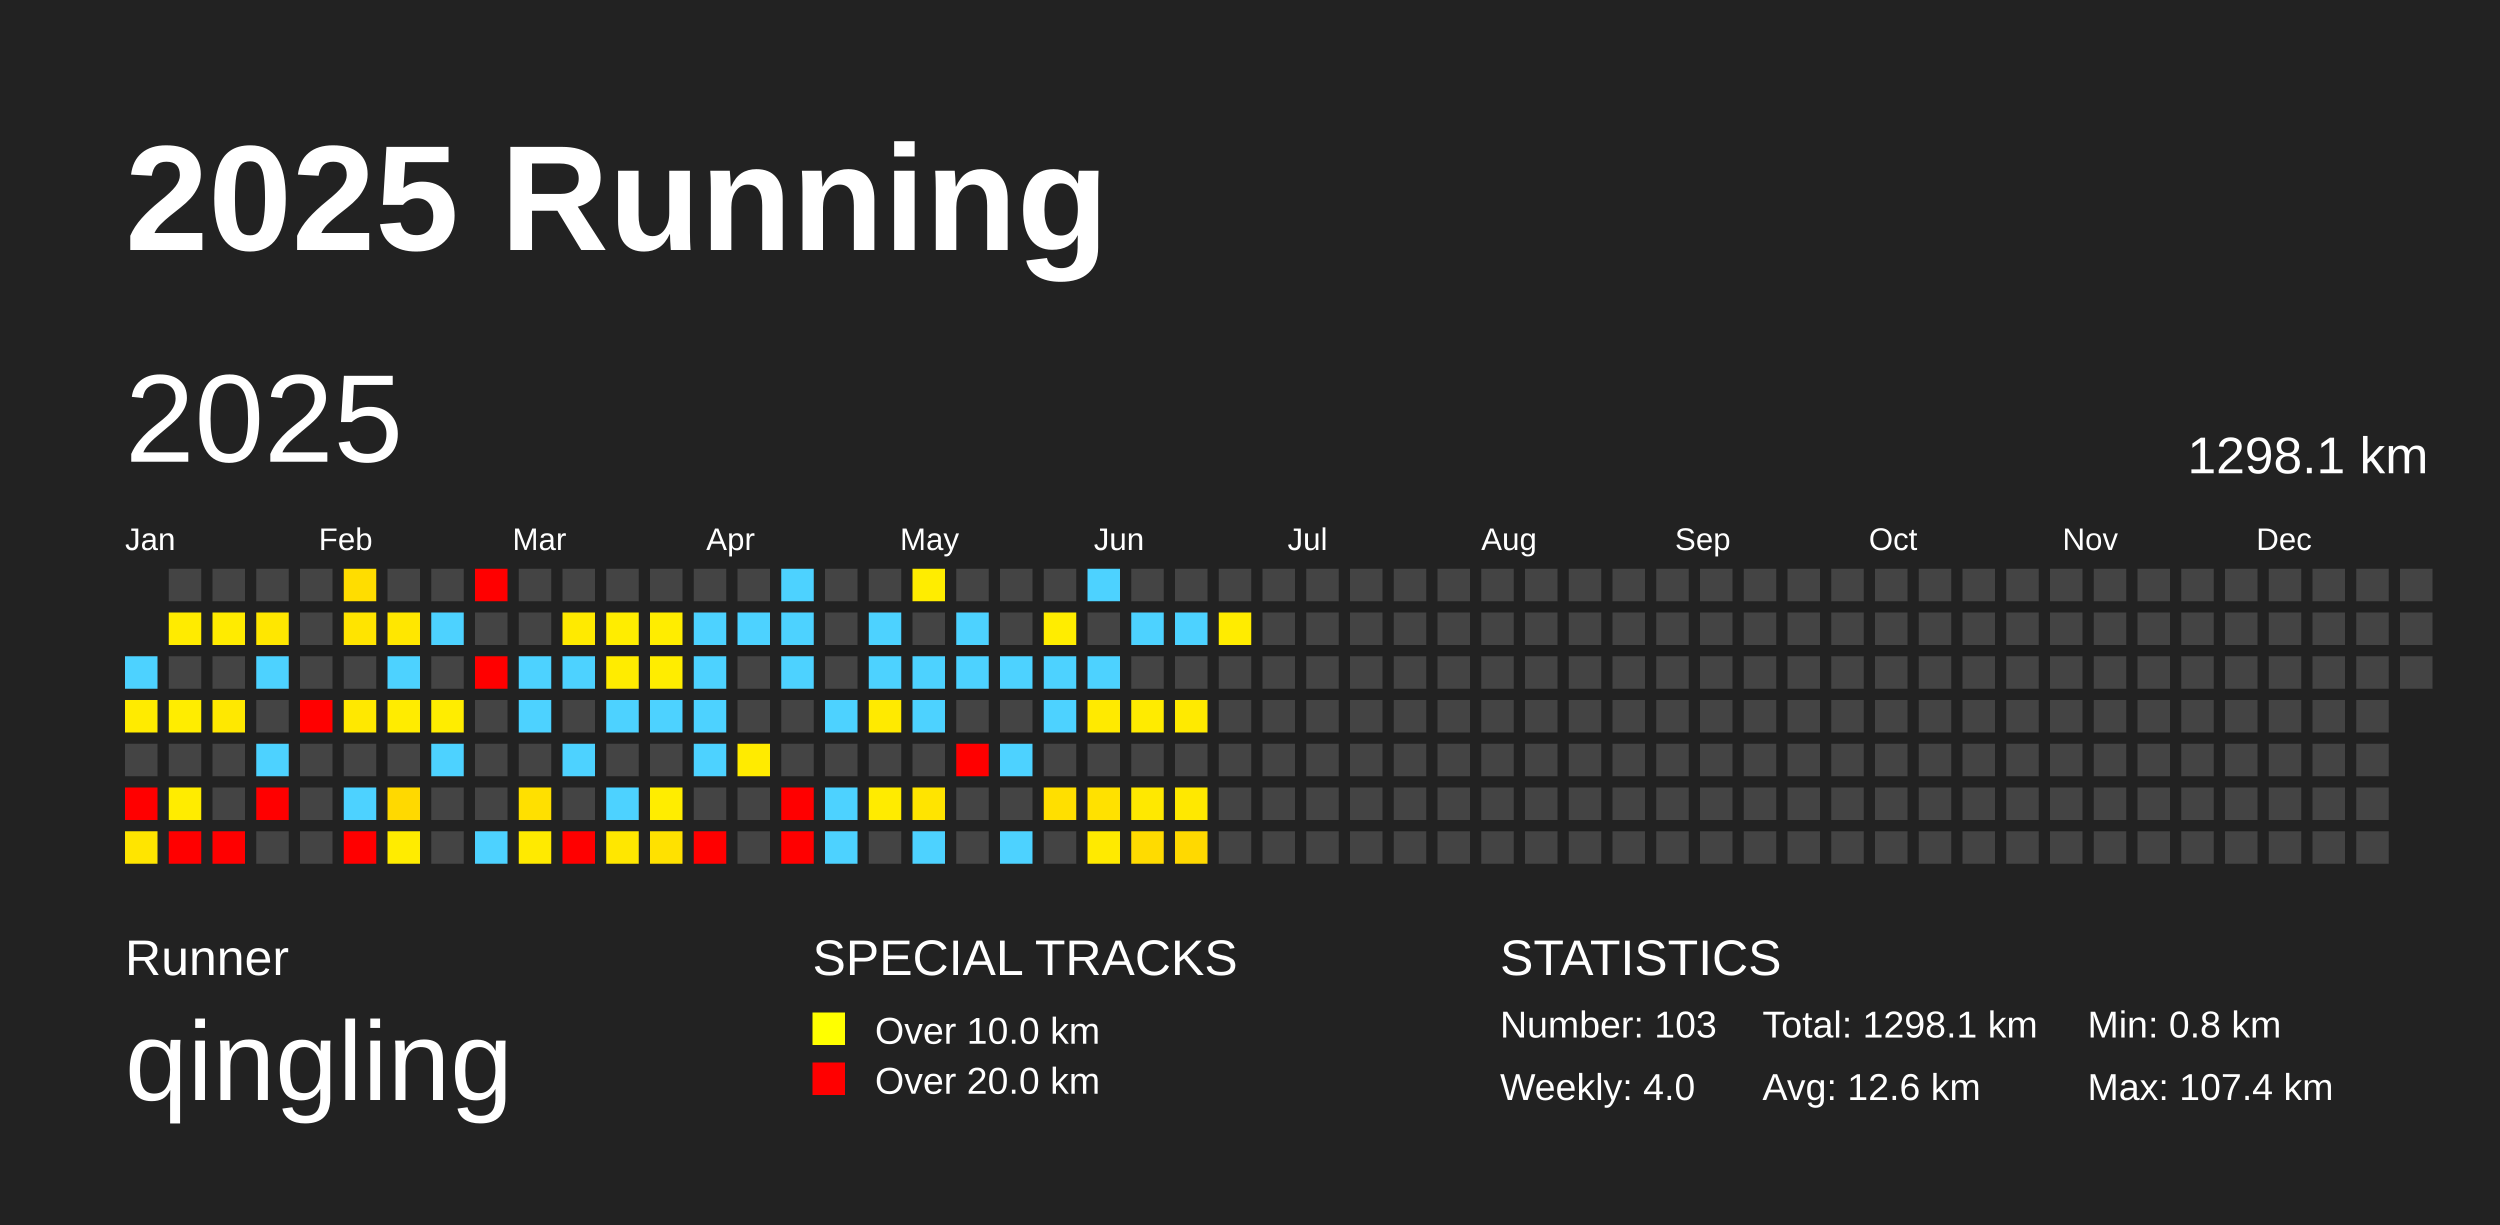
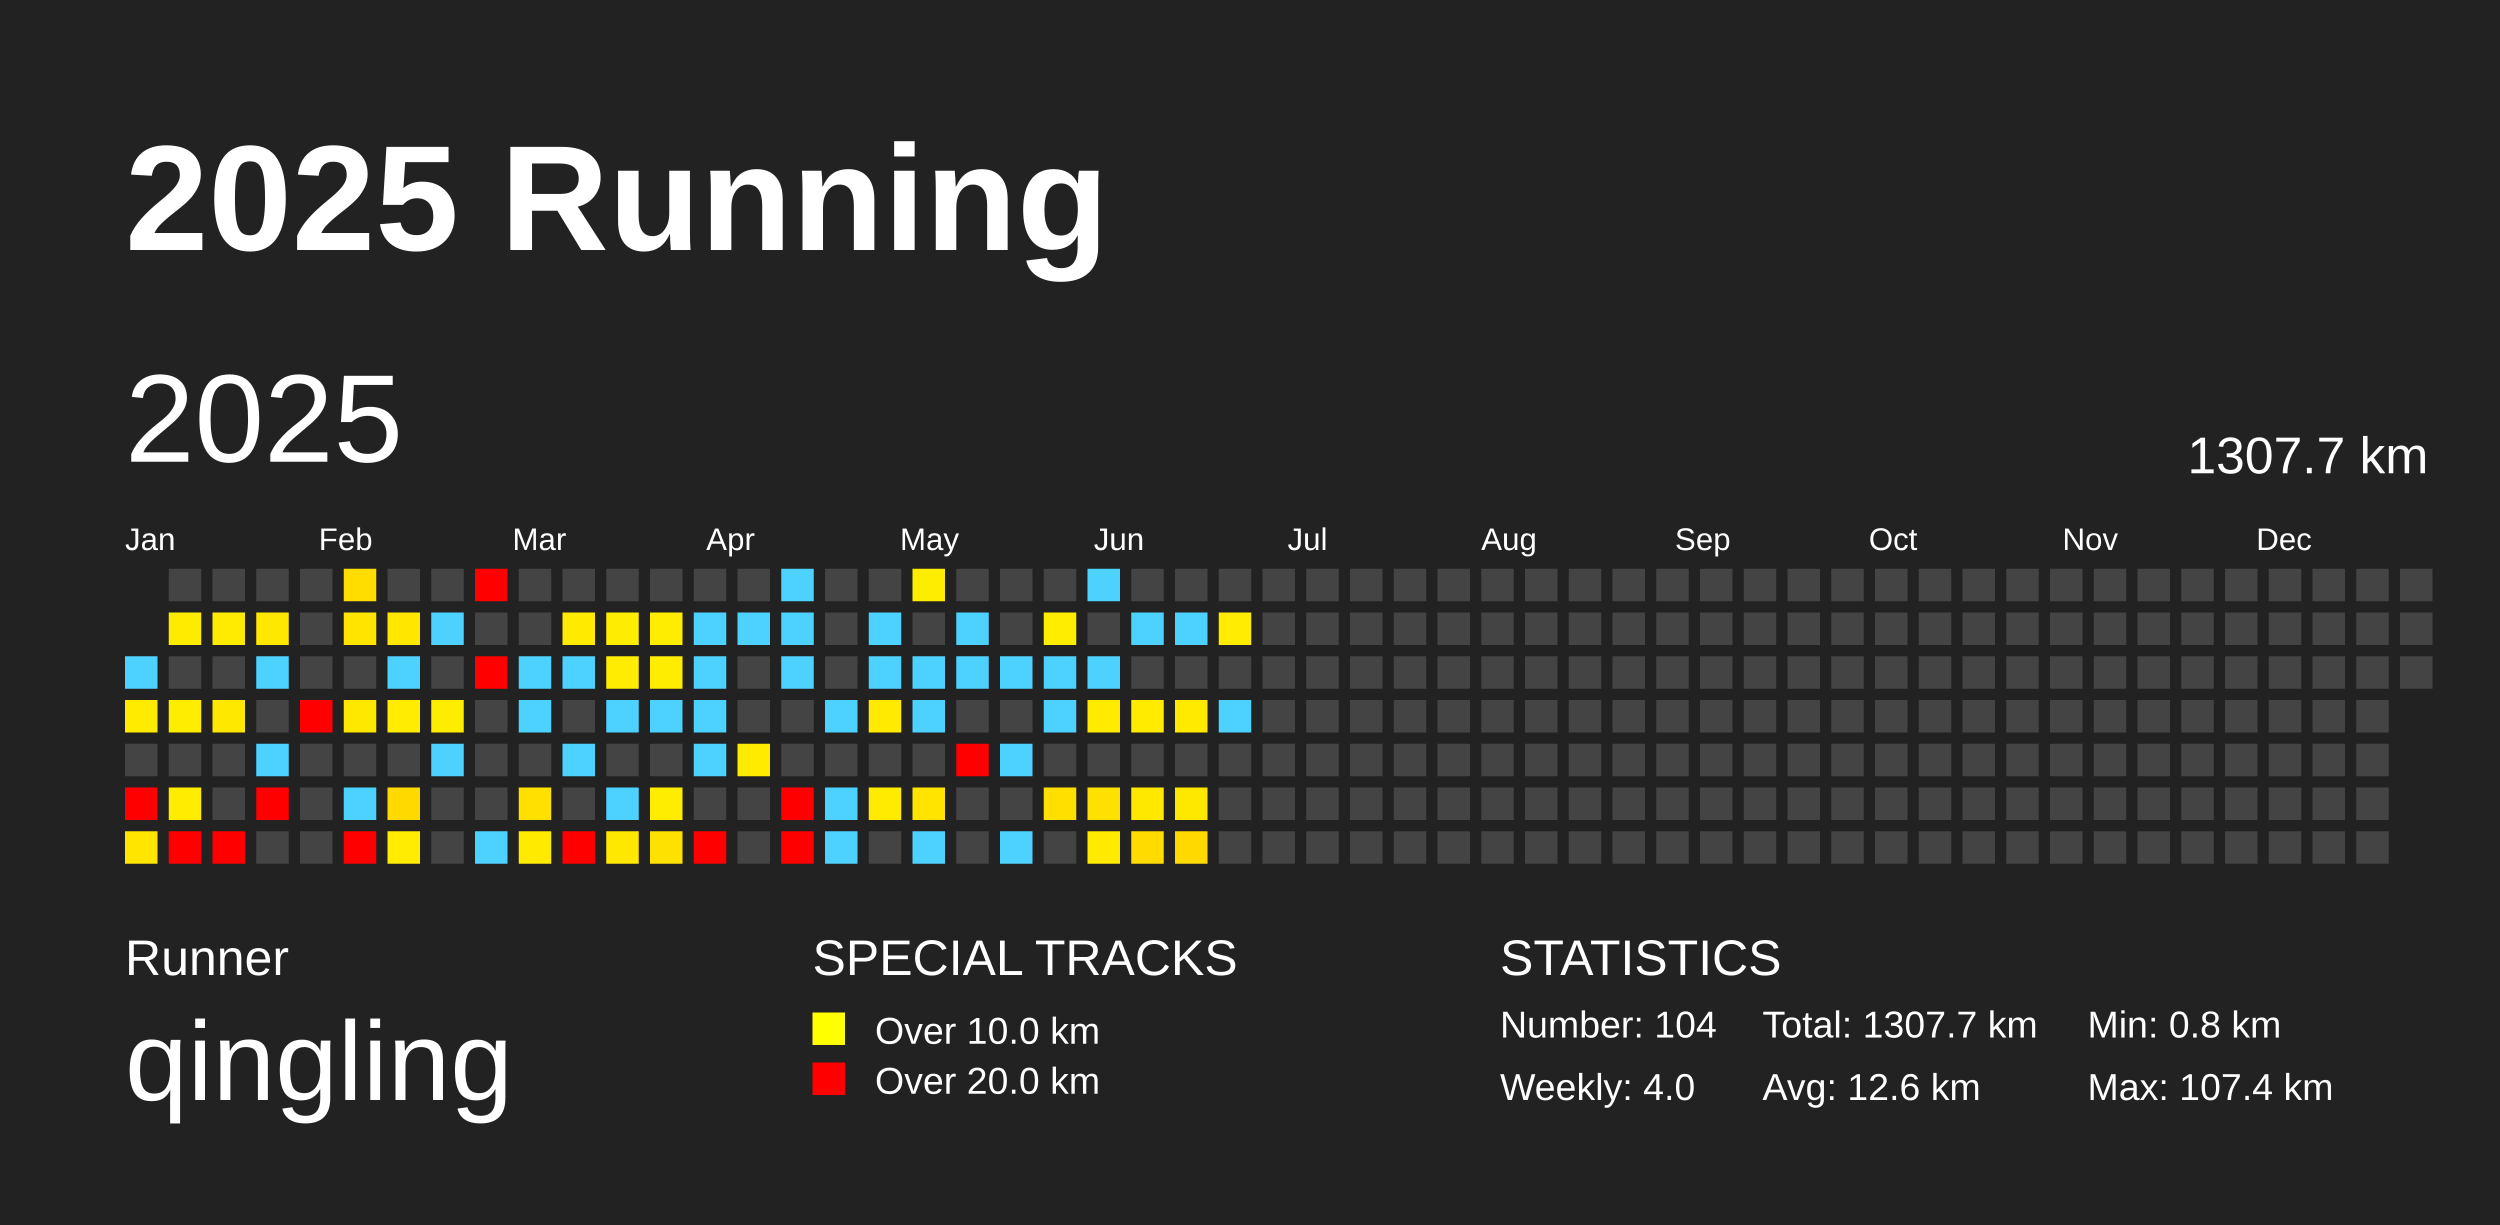
<svg xmlns="http://www.w3.org/2000/svg" baseProfile="full" height="98mm" version="1.1" viewBox="0,0,200,98" width="200mm">
  <defs />
  <rect fill="#222222" height="98" width="200" x="0" y="0" />
  <text fill="#FFFFFF" style="font-size:12px; font-family:Arial; font-weight:bold;" x="10" y="20">2025 Running</text>
  <text fill="#FFFFFF" style="font-size:4px; font-family:Arial" x="10" y="78">Runner</text>
  <text fill="#FFFFFF" style="font-size:9px; font-family:Arial" x="10" y="88">qingling</text>
  <text fill="#FFFFFF" style="font-size:4px; font-family:Arial" x="65" y="78">SPECIAL TRACKS</text>
  <rect fill="yellow" height="2.6" width="2.6" x="65" y="81" />
  <text fill="#FFFFFF" style="font-size:3px; font-family:Arial" x="70" y="83.5">Over 10.0 km</text>
  <rect fill="red" height="2.6" width="2.6" x="65" y="85" />
  <text fill="#FFFFFF" style="font-size:3px; font-family:Arial" x="70" y="87.5">Over 20.0 km</text>
  <text fill="#FFFFFF" style="font-size:4px; font-family:Arial" x="120" y="78">STATISTICS</text>
-   <text fill="#FFFFFF" style="font-size:3px; font-family:Arial" x="120" y="83">Number: 103</text>
+   <text fill="#FFFFFF" style="font-size:3px; font-family:Arial" x="120" y="83">Number: 104</text>
  <text fill="#FFFFFF" style="font-size:3px; font-family:Arial" x="120" y="88">Weekly: 4.0</text>
-   <text fill="#FFFFFF" style="font-size:3px; font-family:Arial" x="141" y="83">Total: 1298.1 km</text>
+   <text fill="#FFFFFF" style="font-size:3px; font-family:Arial" x="141" y="83">Total: 1307.7 km</text>
  <text fill="#FFFFFF" style="font-size:3px; font-family:Arial" x="141" y="88">Avg: 12.6 km</text>
  <text fill="#FFFFFF" style="font-size:3px; font-family:Arial" x="167" y="83">Min: 0.8 km</text>
  <text fill="#FFFFFF" style="font-size:3px; font-family:Arial" x="167" y="88">Max: 107.4 km</text>
  <text dominant-baseline="hanging" fill="#FFFFFF" style="font-size:10.0px; font-family:Arial;" x="10" y="30">2025</text>
-   <text dominant-baseline="hanging" fill="#FFFFFF" style="font-size:4.125px; font-family:Arial;" x="175" y="35">1298.1 km</text>
+   <text dominant-baseline="hanging" fill="#FFFFFF" style="font-size:4.125px; font-family:Arial;" x="175" y="35">1307.7 km</text>
  <text fill="#FFFFFF" style="font-size:2.5px; font-family:Arial" x="10.0" y="44">Jan</text>
  <text fill="#FFFFFF" style="font-size:2.5px; font-family:Arial" x="25.5" y="44">Feb</text>
  <text fill="#FFFFFF" style="font-size:2.5px; font-family:Arial" x="41.0" y="44">Mar</text>
  <text fill="#FFFFFF" style="font-size:2.5px; font-family:Arial" x="56.5" y="44">Apr</text>
  <text fill="#FFFFFF" style="font-size:2.5px; font-family:Arial" x="72.0" y="44">May</text>
  <text fill="#FFFFFF" style="font-size:2.5px; font-family:Arial" x="87.5" y="44">Jun</text>
  <text fill="#FFFFFF" style="font-size:2.5px; font-family:Arial" x="103.0" y="44">Jul</text>
  <text fill="#FFFFFF" style="font-size:2.5px; font-family:Arial" x="118.5" y="44">Aug</text>
  <text fill="#FFFFFF" style="font-size:2.5px; font-family:Arial" x="134.0" y="44">Sep</text>
  <text fill="#FFFFFF" style="font-size:2.5px; font-family:Arial" x="149.5" y="44">Oct</text>
  <text fill="#FFFFFF" style="font-size:2.5px; font-family:Arial" x="165.0" y="44">Nov</text>
  <text fill="#FFFFFF" style="font-size:2.5px; font-family:Arial" x="180.5" y="44">Dec</text>
  <rect fill="#4dd2ff" height="2.6" width="2.6" x="10.0" y="52.5" />
  <rect fill="#ffeb00" height="2.6" width="2.6" x="10.0" y="56.0" />
  <rect fill="#444444" height="2.6" width="2.6" x="10.0" y="59.5" />
  <rect fill="red" height="2.6" width="2.6" x="10.0" y="63.0" />
  <rect fill="#ffe500" height="2.6" width="2.6" x="10.0" y="66.5" />
  <rect fill="#444444" height="2.6" width="2.6" x="13.5" y="45.5" />
  <rect fill="#ffeb00" height="2.6" width="2.6" x="13.5" y="49.0" />
  <rect fill="#444444" height="2.6" width="2.6" x="13.5" y="52.5" />
  <rect fill="#ffed00" height="2.6" width="2.6" x="13.5" y="56.0" />
  <rect fill="#444444" height="2.6" width="2.6" x="13.5" y="59.5" />
  <rect fill="#ffec00" height="2.6" width="2.6" x="13.5" y="63.0" />
  <rect fill="red" height="2.6" width="2.6" x="13.5" y="66.5" />
  <rect fill="#444444" height="2.6" width="2.6" x="17.0" y="45.5" />
  <rect fill="#ffeb00" height="2.6" width="2.6" x="17.0" y="49.0" />
  <rect fill="#444444" height="2.6" width="2.6" x="17.0" y="52.5" />
  <rect fill="#ffe800" height="2.6" width="2.6" x="17.0" y="56.0" />
  <rect fill="#444444" height="2.6" width="2.6" x="17.0" y="59.5" />
  <rect fill="#444444" height="2.6" width="2.6" x="17.0" y="63.0" />
  <rect fill="red" height="2.6" width="2.6" x="17.0" y="66.5" />
  <rect fill="#444444" height="2.6" width="2.6" x="20.5" y="45.5" />
  <rect fill="#ffe700" height="2.6" width="2.6" x="20.5" y="49.0" />
  <rect fill="#4dd2ff" height="2.6" width="2.6" x="20.5" y="52.5" />
  <rect fill="#444444" height="2.6" width="2.6" x="20.5" y="56.0" />
  <rect fill="#4dd2ff" height="2.6" width="2.6" x="20.5" y="59.5" />
  <rect fill="red" height="2.6" width="2.6" x="20.5" y="63.0" />
  <rect fill="#444444" height="2.6" width="2.6" x="20.5" y="66.5" />
  <rect fill="#444444" height="2.6" width="2.6" x="24.0" y="45.5" />
  <rect fill="#444444" height="2.6" width="2.6" x="24.0" y="49.0" />
  <rect fill="#444444" height="2.6" width="2.6" x="24.0" y="52.5" />
  <rect fill="red" height="2.6" width="2.6" x="24.0" y="56.0" />
  <rect fill="#444444" height="2.6" width="2.6" x="24.0" y="59.5" />
  <rect fill="#444444" height="2.6" width="2.6" x="24.0" y="63.0" />
  <rect fill="#444444" height="2.6" width="2.6" x="24.0" y="66.5" />
  <rect fill="#ffdd00" height="2.6" width="2.6" x="27.5" y="45.5" />
  <rect fill="#ffe400" height="2.6" width="2.6" x="27.5" y="49.0" />
  <rect fill="#444444" height="2.6" width="2.6" x="27.5" y="52.5" />
  <rect fill="#ffe800" height="2.6" width="2.6" x="27.5" y="56.0" />
  <rect fill="#444444" height="2.6" width="2.6" x="27.5" y="59.5" />
  <rect fill="#4dd2ff" height="2.6" width="2.6" x="27.5" y="63.0" />
  <rect fill="red" height="2.6" width="2.6" x="27.5" y="66.5" />
  <rect fill="#444444" height="2.6" width="2.6" x="31.0" y="45.5" />
  <rect fill="#ffe700" height="2.6" width="2.6" x="31.0" y="49.0" />
  <rect fill="#4dd2ff" height="2.6" width="2.6" x="31.0" y="52.5" />
  <rect fill="#ffec00" height="2.6" width="2.6" x="31.0" y="56.0" />
  <rect fill="#444444" height="2.6" width="2.6" x="31.0" y="59.5" />
  <rect fill="#ffd900" height="2.6" width="2.6" x="31.0" y="63.0" />
  <rect fill="#ffec00" height="2.6" width="2.6" x="31.0" y="66.5" />
  <rect fill="#444444" height="2.6" width="2.6" x="34.5" y="45.5" />
  <rect fill="#4dd2ff" height="2.6" width="2.6" x="34.5" y="49.0" />
  <rect fill="#444444" height="2.6" width="2.6" x="34.5" y="52.5" />
  <rect fill="#ffed00" height="2.6" width="2.6" x="34.5" y="56.0" />
  <rect fill="#4dd2ff" height="2.6" width="2.6" x="34.5" y="59.5" />
  <rect fill="#444444" height="2.6" width="2.6" x="34.5" y="63.0" />
  <rect fill="#444444" height="2.6" width="2.6" x="34.5" y="66.5" />
  <rect fill="red" height="2.6" width="2.6" x="38.0" y="45.5" />
  <rect fill="#444444" height="2.6" width="2.6" x="38.0" y="49.0" />
  <rect fill="red" height="2.6" width="2.6" x="38.0" y="52.5" />
  <rect fill="#444444" height="2.6" width="2.6" x="38.0" y="56.0" />
  <rect fill="#444444" height="2.6" width="2.6" x="38.0" y="59.5" />
  <rect fill="#444444" height="2.6" width="2.6" x="38.0" y="63.0" />
  <rect fill="#4dd2ff" height="2.6" width="2.6" x="38.0" y="66.5" />
  <rect fill="#444444" height="2.6" width="2.6" x="41.5" y="45.5" />
  <rect fill="#444444" height="2.6" width="2.6" x="41.5" y="49.0" />
  <rect fill="#4dd2ff" height="2.6" width="2.6" x="41.5" y="52.5" />
  <rect fill="#4dd2ff" height="2.6" width="2.6" x="41.5" y="56.0" />
  <rect fill="#444444" height="2.6" width="2.6" x="41.5" y="59.5" />
  <rect fill="#ffe000" height="2.6" width="2.6" x="41.5" y="63.0" />
  <rect fill="#ffea00" height="2.6" width="2.6" x="41.5" y="66.5" />
  <rect fill="#444444" height="2.6" width="2.6" x="45.0" y="45.5" />
  <rect fill="#ffea00" height="2.6" width="2.6" x="45.0" y="49.0" />
  <rect fill="#4dd2ff" height="2.6" width="2.6" x="45.0" y="52.5" />
  <rect fill="#444444" height="2.6" width="2.6" x="45.0" y="56.0" />
  <rect fill="#4dd2ff" height="2.6" width="2.6" x="45.0" y="59.5" />
  <rect fill="#444444" height="2.6" width="2.6" x="45.0" y="63.0" />
  <rect fill="red" height="2.6" width="2.6" x="45.0" y="66.5" />
  <rect fill="#444444" height="2.6" width="2.6" x="48.5" y="45.5" />
  <rect fill="#ffed00" height="2.6" width="2.6" x="48.5" y="49.0" />
  <rect fill="#ffec00" height="2.6" width="2.6" x="48.5" y="52.5" />
  <rect fill="#4dd2ff" height="2.6" width="2.6" x="48.5" y="56.0" />
  <rect fill="#444444" height="2.6" width="2.6" x="48.5" y="59.5" />
  <rect fill="#4dd2ff" height="2.6" width="2.6" x="48.5" y="63.0" />
  <rect fill="#ffe700" height="2.6" width="2.6" x="48.5" y="66.5" />
  <rect fill="#444444" height="2.6" width="2.6" x="52.0" y="45.5" />
  <rect fill="#ffed00" height="2.6" width="2.6" x="52.0" y="49.0" />
  <rect fill="#ffed00" height="2.6" width="2.6" x="52.0" y="52.5" />
  <rect fill="#4dd2ff" height="2.6" width="2.6" x="52.0" y="56.0" />
  <rect fill="#444444" height="2.6" width="2.6" x="52.0" y="59.5" />
  <rect fill="#ffed00" height="2.6" width="2.6" x="52.0" y="63.0" />
  <rect fill="#ffe100" height="2.6" width="2.6" x="52.0" y="66.5" />
  <rect fill="#444444" height="2.6" width="2.6" x="55.5" y="45.5" />
  <rect fill="#4dd2ff" height="2.6" width="2.6" x="55.5" y="49.0" />
  <rect fill="#4dd2ff" height="2.6" width="2.6" x="55.5" y="52.5" />
  <rect fill="#4dd2ff" height="2.6" width="2.6" x="55.5" y="56.0" />
  <rect fill="#4dd2ff" height="2.6" width="2.6" x="55.5" y="59.5" />
  <rect fill="#444444" height="2.6" width="2.6" x="55.5" y="63.0" />
  <rect fill="red" height="2.6" width="2.6" x="55.5" y="66.5" />
  <rect fill="#444444" height="2.6" width="2.6" x="59.0" y="45.5" />
  <rect fill="#4dd2ff" height="2.6" width="2.6" x="59.0" y="49.0" />
  <rect fill="#444444" height="2.6" width="2.6" x="59.0" y="52.5" />
  <rect fill="#444444" height="2.6" width="2.6" x="59.0" y="56.0" />
  <rect fill="#ffeb00" height="2.6" width="2.6" x="59.0" y="59.5" />
  <rect fill="#444444" height="2.6" width="2.6" x="59.0" y="63.0" />
  <rect fill="#444444" height="2.6" width="2.6" x="59.0" y="66.5" />
  <rect fill="#4dd2ff" height="2.6" width="2.6" x="62.5" y="45.5" />
  <rect fill="#4dd2ff" height="2.6" width="2.6" x="62.5" y="49.0" />
  <rect fill="#4dd2ff" height="2.6" width="2.6" x="62.5" y="52.5" />
  <rect fill="#444444" height="2.6" width="2.6" x="62.5" y="56.0" />
  <rect fill="#444444" height="2.6" width="2.6" x="62.5" y="59.5" />
  <rect fill="red" height="2.6" width="2.6" x="62.5" y="63.0" />
  <rect fill="red" height="2.6" width="2.6" x="62.5" y="66.5" />
  <rect fill="#444444" height="2.6" width="2.6" x="66.0" y="45.5" />
  <rect fill="#444444" height="2.6" width="2.6" x="66.0" y="49.0" />
  <rect fill="#444444" height="2.6" width="2.6" x="66.0" y="52.5" />
  <rect fill="#4dd2ff" height="2.6" width="2.6" x="66.0" y="56.0" />
  <rect fill="#444444" height="2.6" width="2.6" x="66.0" y="59.5" />
  <rect fill="#4dd2ff" height="2.6" width="2.6" x="66.0" y="63.0" />
  <rect fill="#4dd2ff" height="2.6" width="2.6" x="66.0" y="66.5" />
  <rect fill="#444444" height="2.6" width="2.6" x="69.5" y="45.5" />
  <rect fill="#4dd2ff" height="2.6" width="2.6" x="69.5" y="49.0" />
  <rect fill="#4dd2ff" height="2.6" width="2.6" x="69.5" y="52.5" />
  <rect fill="#ffea00" height="2.6" width="2.6" x="69.5" y="56.0" />
  <rect fill="#444444" height="2.6" width="2.6" x="69.5" y="59.5" />
  <rect fill="#ffeb00" height="2.6" width="2.6" x="69.5" y="63.0" />
  <rect fill="#444444" height="2.6" width="2.6" x="69.5" y="66.5" />
  <rect fill="#ffed00" height="2.6" width="2.6" x="73.0" y="45.5" />
  <rect fill="#444444" height="2.6" width="2.6" x="73.0" y="49.0" />
  <rect fill="#4dd2ff" height="2.6" width="2.6" x="73.0" y="52.5" />
  <rect fill="#4dd2ff" height="2.6" width="2.6" x="73.0" y="56.0" />
  <rect fill="#444444" height="2.6" width="2.6" x="73.0" y="59.5" />
  <rect fill="#ffe400" height="2.6" width="2.6" x="73.0" y="63.0" />
  <rect fill="#4dd2ff" height="2.6" width="2.6" x="73.0" y="66.5" />
  <rect fill="#444444" height="2.6" width="2.6" x="76.5" y="45.5" />
  <rect fill="#4dd2ff" height="2.6" width="2.6" x="76.5" y="49.0" />
  <rect fill="#4dd2ff" height="2.6" width="2.6" x="76.5" y="52.5" />
  <rect fill="#444444" height="2.6" width="2.6" x="76.5" y="56.0" />
  <rect fill="red" height="2.6" width="2.6" x="76.5" y="59.5" />
  <rect fill="#444444" height="2.6" width="2.6" x="76.5" y="63.0" />
  <rect fill="#444444" height="2.6" width="2.6" x="76.5" y="66.5" />
  <rect fill="#444444" height="2.6" width="2.6" x="80.0" y="45.5" />
  <rect fill="#444444" height="2.6" width="2.6" x="80.0" y="49.0" />
  <rect fill="#4dd2ff" height="2.6" width="2.6" x="80.0" y="52.5" />
  <rect fill="#444444" height="2.6" width="2.6" x="80.0" y="56.0" />
  <rect fill="#4dd2ff" height="2.6" width="2.6" x="80.0" y="59.5" />
  <rect fill="#444444" height="2.6" width="2.6" x="80.0" y="63.0" />
  <rect fill="#4dd2ff" height="2.6" width="2.6" x="80.0" y="66.5" />
  <rect fill="#444444" height="2.6" width="2.6" x="83.5" y="45.5" />
  <rect fill="#ffed00" height="2.6" width="2.6" x="83.5" y="49.0" />
  <rect fill="#4dd2ff" height="2.6" width="2.6" x="83.5" y="52.5" />
  <rect fill="#4dd2ff" height="2.6" width="2.6" x="83.5" y="56.0" />
  <rect fill="#444444" height="2.6" width="2.6" x="83.5" y="59.5" />
  <rect fill="#ffdf00" height="2.6" width="2.6" x="83.5" y="63.0" />
  <rect fill="#444444" height="2.6" width="2.6" x="83.5" y="66.5" />
  <rect fill="#4dd2ff" height="2.6" width="2.6" x="87.0" y="45.5" />
  <rect fill="#444444" height="2.6" width="2.6" x="87.0" y="49.0" />
  <rect fill="#4dd2ff" height="2.6" width="2.6" x="87.0" y="52.5" />
  <rect fill="#ffea00" height="2.6" width="2.6" x="87.0" y="56.0" />
  <rect fill="#444444" height="2.6" width="2.6" x="87.0" y="59.5" />
  <rect fill="#ffe100" height="2.6" width="2.6" x="87.0" y="63.0" />
  <rect fill="#ffea00" height="2.6" width="2.6" x="87.0" y="66.5" />
  <rect fill="#444444" height="2.6" width="2.6" x="90.5" y="45.5" />
  <rect fill="#4dd2ff" height="2.6" width="2.6" x="90.5" y="49.0" />
  <rect fill="#444444" height="2.6" width="2.6" x="90.5" y="52.5" />
  <rect fill="#ffeb00" height="2.6" width="2.6" x="90.5" y="56.0" />
  <rect fill="#444444" height="2.6" width="2.6" x="90.5" y="59.5" />
  <rect fill="#ffe800" height="2.6" width="2.6" x="90.5" y="63.0" />
  <rect fill="#ffdb00" height="2.6" width="2.6" x="90.5" y="66.5" />
  <rect fill="#444444" height="2.6" width="2.6" x="94.0" y="45.5" />
  <rect fill="#4dd2ff" height="2.6" width="2.6" x="94.0" y="49.0" />
  <rect fill="#444444" height="2.6" width="2.6" x="94.0" y="52.5" />
  <rect fill="#ffea00" height="2.6" width="2.6" x="94.0" y="56.0" />
  <rect fill="#444444" height="2.6" width="2.6" x="94.0" y="59.5" />
  <rect fill="#ffe800" height="2.6" width="2.6" x="94.0" y="63.0" />
  <rect fill="#ffd900" height="2.6" width="2.6" x="94.0" y="66.5" />
  <rect fill="#444444" height="2.6" width="2.6" x="97.5" y="45.5" />
  <rect fill="#ffec00" height="2.6" width="2.6" x="97.5" y="49.0" />
  <rect fill="#444444" height="2.6" width="2.6" x="97.5" y="52.5" />
-   <rect fill="#444444" height="2.6" width="2.6" x="97.5" y="56.0" />
+   <rect fill="#4dd2ff" height="2.6" width="2.6" x="97.5" y="56.0" />
  <rect fill="#444444" height="2.6" width="2.6" x="97.5" y="59.5" />
  <rect fill="#444444" height="2.6" width="2.6" x="97.5" y="63.0" />
  <rect fill="#444444" height="2.6" width="2.6" x="97.5" y="66.5" />
  <rect fill="#444444" height="2.6" width="2.6" x="101.0" y="45.5" />
  <rect fill="#444444" height="2.6" width="2.6" x="101.0" y="49.0" />
  <rect fill="#444444" height="2.6" width="2.6" x="101.0" y="52.5" />
  <rect fill="#444444" height="2.6" width="2.6" x="101.0" y="56.0" />
  <rect fill="#444444" height="2.6" width="2.6" x="101.0" y="59.5" />
  <rect fill="#444444" height="2.6" width="2.6" x="101.0" y="63.0" />
  <rect fill="#444444" height="2.6" width="2.6" x="101.0" y="66.5" />
  <rect fill="#444444" height="2.6" width="2.6" x="104.5" y="45.5" />
  <rect fill="#444444" height="2.6" width="2.6" x="104.5" y="49.0" />
  <rect fill="#444444" height="2.6" width="2.6" x="104.5" y="52.5" />
  <rect fill="#444444" height="2.6" width="2.6" x="104.5" y="56.0" />
  <rect fill="#444444" height="2.6" width="2.6" x="104.5" y="59.5" />
  <rect fill="#444444" height="2.6" width="2.6" x="104.5" y="63.0" />
  <rect fill="#444444" height="2.6" width="2.6" x="104.5" y="66.5" />
  <rect fill="#444444" height="2.6" width="2.6" x="108.0" y="45.5" />
  <rect fill="#444444" height="2.6" width="2.6" x="108.0" y="49.0" />
  <rect fill="#444444" height="2.6" width="2.6" x="108.0" y="52.5" />
  <rect fill="#444444" height="2.6" width="2.6" x="108.0" y="56.0" />
  <rect fill="#444444" height="2.6" width="2.6" x="108.0" y="59.5" />
  <rect fill="#444444" height="2.6" width="2.6" x="108.0" y="63.0" />
  <rect fill="#444444" height="2.6" width="2.6" x="108.0" y="66.5" />
  <rect fill="#444444" height="2.6" width="2.6" x="111.5" y="45.5" />
  <rect fill="#444444" height="2.6" width="2.6" x="111.5" y="49.0" />
  <rect fill="#444444" height="2.6" width="2.6" x="111.5" y="52.5" />
  <rect fill="#444444" height="2.6" width="2.6" x="111.5" y="56.0" />
  <rect fill="#444444" height="2.6" width="2.6" x="111.5" y="59.5" />
  <rect fill="#444444" height="2.6" width="2.6" x="111.5" y="63.0" />
  <rect fill="#444444" height="2.6" width="2.6" x="111.5" y="66.5" />
  <rect fill="#444444" height="2.6" width="2.6" x="115.0" y="45.5" />
  <rect fill="#444444" height="2.6" width="2.6" x="115.0" y="49.0" />
  <rect fill="#444444" height="2.6" width="2.6" x="115.0" y="52.5" />
  <rect fill="#444444" height="2.6" width="2.6" x="115.0" y="56.0" />
  <rect fill="#444444" height="2.6" width="2.6" x="115.0" y="59.5" />
  <rect fill="#444444" height="2.6" width="2.6" x="115.0" y="63.0" />
  <rect fill="#444444" height="2.6" width="2.6" x="115.0" y="66.5" />
  <rect fill="#444444" height="2.6" width="2.6" x="118.5" y="45.5" />
  <rect fill="#444444" height="2.6" width="2.6" x="118.5" y="49.0" />
  <rect fill="#444444" height="2.6" width="2.6" x="118.5" y="52.5" />
  <rect fill="#444444" height="2.6" width="2.6" x="118.5" y="56.0" />
  <rect fill="#444444" height="2.6" width="2.6" x="118.5" y="59.5" />
  <rect fill="#444444" height="2.6" width="2.6" x="118.5" y="63.0" />
  <rect fill="#444444" height="2.6" width="2.6" x="118.5" y="66.5" />
  <rect fill="#444444" height="2.6" width="2.6" x="122.0" y="45.5" />
  <rect fill="#444444" height="2.6" width="2.6" x="122.0" y="49.0" />
  <rect fill="#444444" height="2.6" width="2.6" x="122.0" y="52.5" />
  <rect fill="#444444" height="2.6" width="2.6" x="122.0" y="56.0" />
  <rect fill="#444444" height="2.6" width="2.6" x="122.0" y="59.5" />
  <rect fill="#444444" height="2.6" width="2.6" x="122.0" y="63.0" />
  <rect fill="#444444" height="2.6" width="2.6" x="122.0" y="66.5" />
  <rect fill="#444444" height="2.6" width="2.6" x="125.5" y="45.5" />
  <rect fill="#444444" height="2.6" width="2.6" x="125.5" y="49.0" />
  <rect fill="#444444" height="2.6" width="2.6" x="125.5" y="52.5" />
  <rect fill="#444444" height="2.6" width="2.6" x="125.5" y="56.0" />
  <rect fill="#444444" height="2.6" width="2.6" x="125.5" y="59.5" />
  <rect fill="#444444" height="2.6" width="2.6" x="125.5" y="63.0" />
  <rect fill="#444444" height="2.6" width="2.6" x="125.5" y="66.5" />
  <rect fill="#444444" height="2.6" width="2.6" x="129.0" y="45.5" />
  <rect fill="#444444" height="2.6" width="2.6" x="129.0" y="49.0" />
  <rect fill="#444444" height="2.6" width="2.6" x="129.0" y="52.5" />
  <rect fill="#444444" height="2.6" width="2.6" x="129.0" y="56.0" />
  <rect fill="#444444" height="2.6" width="2.6" x="129.0" y="59.5" />
  <rect fill="#444444" height="2.6" width="2.6" x="129.0" y="63.0" />
  <rect fill="#444444" height="2.6" width="2.6" x="129.0" y="66.5" />
  <rect fill="#444444" height="2.6" width="2.6" x="132.5" y="45.5" />
  <rect fill="#444444" height="2.6" width="2.6" x="132.5" y="49.0" />
  <rect fill="#444444" height="2.6" width="2.6" x="132.5" y="52.5" />
  <rect fill="#444444" height="2.6" width="2.6" x="132.5" y="56.0" />
  <rect fill="#444444" height="2.6" width="2.6" x="132.5" y="59.5" />
  <rect fill="#444444" height="2.6" width="2.6" x="132.5" y="63.0" />
  <rect fill="#444444" height="2.6" width="2.6" x="132.5" y="66.5" />
  <rect fill="#444444" height="2.6" width="2.6" x="136.0" y="45.5" />
  <rect fill="#444444" height="2.6" width="2.6" x="136.0" y="49.0" />
  <rect fill="#444444" height="2.6" width="2.6" x="136.0" y="52.5" />
  <rect fill="#444444" height="2.6" width="2.6" x="136.0" y="56.0" />
  <rect fill="#444444" height="2.6" width="2.6" x="136.0" y="59.5" />
  <rect fill="#444444" height="2.6" width="2.6" x="136.0" y="63.0" />
  <rect fill="#444444" height="2.6" width="2.6" x="136.0" y="66.5" />
  <rect fill="#444444" height="2.6" width="2.6" x="139.5" y="45.5" />
  <rect fill="#444444" height="2.6" width="2.6" x="139.5" y="49.0" />
  <rect fill="#444444" height="2.6" width="2.6" x="139.5" y="52.5" />
  <rect fill="#444444" height="2.6" width="2.6" x="139.5" y="56.0" />
  <rect fill="#444444" height="2.6" width="2.6" x="139.5" y="59.5" />
  <rect fill="#444444" height="2.6" width="2.6" x="139.5" y="63.0" />
  <rect fill="#444444" height="2.6" width="2.6" x="139.5" y="66.5" />
  <rect fill="#444444" height="2.6" width="2.6" x="143.0" y="45.5" />
  <rect fill="#444444" height="2.6" width="2.6" x="143.0" y="49.0" />
  <rect fill="#444444" height="2.6" width="2.6" x="143.0" y="52.5" />
  <rect fill="#444444" height="2.6" width="2.6" x="143.0" y="56.0" />
  <rect fill="#444444" height="2.6" width="2.6" x="143.0" y="59.5" />
  <rect fill="#444444" height="2.6" width="2.6" x="143.0" y="63.0" />
  <rect fill="#444444" height="2.6" width="2.6" x="143.0" y="66.5" />
  <rect fill="#444444" height="2.6" width="2.6" x="146.5" y="45.5" />
  <rect fill="#444444" height="2.6" width="2.6" x="146.5" y="49.0" />
  <rect fill="#444444" height="2.6" width="2.6" x="146.5" y="52.5" />
  <rect fill="#444444" height="2.6" width="2.6" x="146.5" y="56.0" />
  <rect fill="#444444" height="2.6" width="2.6" x="146.5" y="59.5" />
  <rect fill="#444444" height="2.6" width="2.6" x="146.5" y="63.0" />
  <rect fill="#444444" height="2.6" width="2.6" x="146.5" y="66.5" />
  <rect fill="#444444" height="2.6" width="2.6" x="150.0" y="45.5" />
  <rect fill="#444444" height="2.6" width="2.6" x="150.0" y="49.0" />
  <rect fill="#444444" height="2.6" width="2.6" x="150.0" y="52.5" />
  <rect fill="#444444" height="2.6" width="2.6" x="150.0" y="56.0" />
  <rect fill="#444444" height="2.6" width="2.6" x="150.0" y="59.5" />
  <rect fill="#444444" height="2.6" width="2.6" x="150.0" y="63.0" />
  <rect fill="#444444" height="2.6" width="2.6" x="150.0" y="66.5" />
  <rect fill="#444444" height="2.6" width="2.6" x="153.5" y="45.5" />
  <rect fill="#444444" height="2.6" width="2.6" x="153.5" y="49.0" />
  <rect fill="#444444" height="2.6" width="2.6" x="153.5" y="52.5" />
  <rect fill="#444444" height="2.6" width="2.6" x="153.5" y="56.0" />
  <rect fill="#444444" height="2.6" width="2.6" x="153.5" y="59.5" />
  <rect fill="#444444" height="2.6" width="2.6" x="153.5" y="63.0" />
  <rect fill="#444444" height="2.6" width="2.6" x="153.5" y="66.5" />
  <rect fill="#444444" height="2.6" width="2.6" x="157.0" y="45.5" />
  <rect fill="#444444" height="2.6" width="2.6" x="157.0" y="49.0" />
  <rect fill="#444444" height="2.6" width="2.6" x="157.0" y="52.5" />
  <rect fill="#444444" height="2.6" width="2.6" x="157.0" y="56.0" />
  <rect fill="#444444" height="2.6" width="2.6" x="157.0" y="59.5" />
  <rect fill="#444444" height="2.6" width="2.6" x="157.0" y="63.0" />
  <rect fill="#444444" height="2.6" width="2.6" x="157.0" y="66.5" />
  <rect fill="#444444" height="2.6" width="2.6" x="160.5" y="45.5" />
  <rect fill="#444444" height="2.6" width="2.6" x="160.5" y="49.0" />
  <rect fill="#444444" height="2.6" width="2.6" x="160.5" y="52.5" />
  <rect fill="#444444" height="2.6" width="2.6" x="160.5" y="56.0" />
  <rect fill="#444444" height="2.6" width="2.6" x="160.5" y="59.5" />
  <rect fill="#444444" height="2.6" width="2.6" x="160.5" y="63.0" />
  <rect fill="#444444" height="2.6" width="2.6" x="160.5" y="66.5" />
  <rect fill="#444444" height="2.6" width="2.6" x="164.0" y="45.5" />
  <rect fill="#444444" height="2.6" width="2.6" x="164.0" y="49.0" />
  <rect fill="#444444" height="2.6" width="2.6" x="164.0" y="52.5" />
  <rect fill="#444444" height="2.6" width="2.6" x="164.0" y="56.0" />
  <rect fill="#444444" height="2.6" width="2.6" x="164.0" y="59.5" />
  <rect fill="#444444" height="2.6" width="2.6" x="164.0" y="63.0" />
  <rect fill="#444444" height="2.6" width="2.6" x="164.0" y="66.5" />
  <rect fill="#444444" height="2.6" width="2.6" x="167.5" y="45.5" />
  <rect fill="#444444" height="2.6" width="2.6" x="167.5" y="49.0" />
  <rect fill="#444444" height="2.6" width="2.6" x="167.5" y="52.5" />
  <rect fill="#444444" height="2.6" width="2.6" x="167.5" y="56.0" />
  <rect fill="#444444" height="2.6" width="2.6" x="167.5" y="59.5" />
  <rect fill="#444444" height="2.6" width="2.6" x="167.5" y="63.0" />
  <rect fill="#444444" height="2.6" width="2.6" x="167.5" y="66.5" />
  <rect fill="#444444" height="2.6" width="2.6" x="171.0" y="45.5" />
  <rect fill="#444444" height="2.6" width="2.6" x="171.0" y="49.0" />
  <rect fill="#444444" height="2.6" width="2.6" x="171.0" y="52.5" />
  <rect fill="#444444" height="2.6" width="2.6" x="171.0" y="56.0" />
  <rect fill="#444444" height="2.6" width="2.6" x="171.0" y="59.5" />
  <rect fill="#444444" height="2.6" width="2.6" x="171.0" y="63.0" />
  <rect fill="#444444" height="2.6" width="2.6" x="171.0" y="66.5" />
  <rect fill="#444444" height="2.6" width="2.6" x="174.5" y="45.5" />
  <rect fill="#444444" height="2.6" width="2.6" x="174.5" y="49.0" />
  <rect fill="#444444" height="2.6" width="2.6" x="174.5" y="52.5" />
  <rect fill="#444444" height="2.6" width="2.6" x="174.5" y="56.0" />
  <rect fill="#444444" height="2.6" width="2.6" x="174.5" y="59.5" />
  <rect fill="#444444" height="2.6" width="2.6" x="174.5" y="63.0" />
  <rect fill="#444444" height="2.6" width="2.6" x="174.5" y="66.5" />
  <rect fill="#444444" height="2.6" width="2.6" x="178.0" y="45.5" />
  <rect fill="#444444" height="2.6" width="2.6" x="178.0" y="49.0" />
  <rect fill="#444444" height="2.6" width="2.6" x="178.0" y="52.5" />
  <rect fill="#444444" height="2.6" width="2.6" x="178.0" y="56.0" />
  <rect fill="#444444" height="2.6" width="2.6" x="178.0" y="59.5" />
  <rect fill="#444444" height="2.6" width="2.6" x="178.0" y="63.0" />
  <rect fill="#444444" height="2.6" width="2.6" x="178.0" y="66.5" />
  <rect fill="#444444" height="2.6" width="2.6" x="181.5" y="45.5" />
  <rect fill="#444444" height="2.6" width="2.6" x="181.5" y="49.0" />
  <rect fill="#444444" height="2.6" width="2.6" x="181.5" y="52.5" />
  <rect fill="#444444" height="2.6" width="2.6" x="181.5" y="56.0" />
  <rect fill="#444444" height="2.6" width="2.6" x="181.5" y="59.5" />
  <rect fill="#444444" height="2.6" width="2.6" x="181.5" y="63.0" />
  <rect fill="#444444" height="2.6" width="2.6" x="181.5" y="66.5" />
  <rect fill="#444444" height="2.6" width="2.6" x="185.0" y="45.5" />
  <rect fill="#444444" height="2.6" width="2.6" x="185.0" y="49.0" />
  <rect fill="#444444" height="2.6" width="2.6" x="185.0" y="52.5" />
  <rect fill="#444444" height="2.6" width="2.6" x="185.0" y="56.0" />
  <rect fill="#444444" height="2.6" width="2.6" x="185.0" y="59.5" />
  <rect fill="#444444" height="2.6" width="2.6" x="185.0" y="63.0" />
  <rect fill="#444444" height="2.6" width="2.6" x="185.0" y="66.5" />
  <rect fill="#444444" height="2.6" width="2.6" x="188.5" y="45.5" />
  <rect fill="#444444" height="2.6" width="2.6" x="188.5" y="49.0" />
  <rect fill="#444444" height="2.6" width="2.6" x="188.5" y="52.5" />
  <rect fill="#444444" height="2.6" width="2.6" x="188.5" y="56.0" />
  <rect fill="#444444" height="2.6" width="2.6" x="188.5" y="59.5" />
  <rect fill="#444444" height="2.6" width="2.6" x="188.5" y="63.0" />
  <rect fill="#444444" height="2.6" width="2.6" x="188.5" y="66.5" />
  <rect fill="#444444" height="2.6" width="2.6" x="192.0" y="45.5" />
  <rect fill="#444444" height="2.6" width="2.6" x="192.0" y="49.0" />
  <rect fill="#444444" height="2.6" width="2.6" x="192.0" y="52.5" />
</svg>
